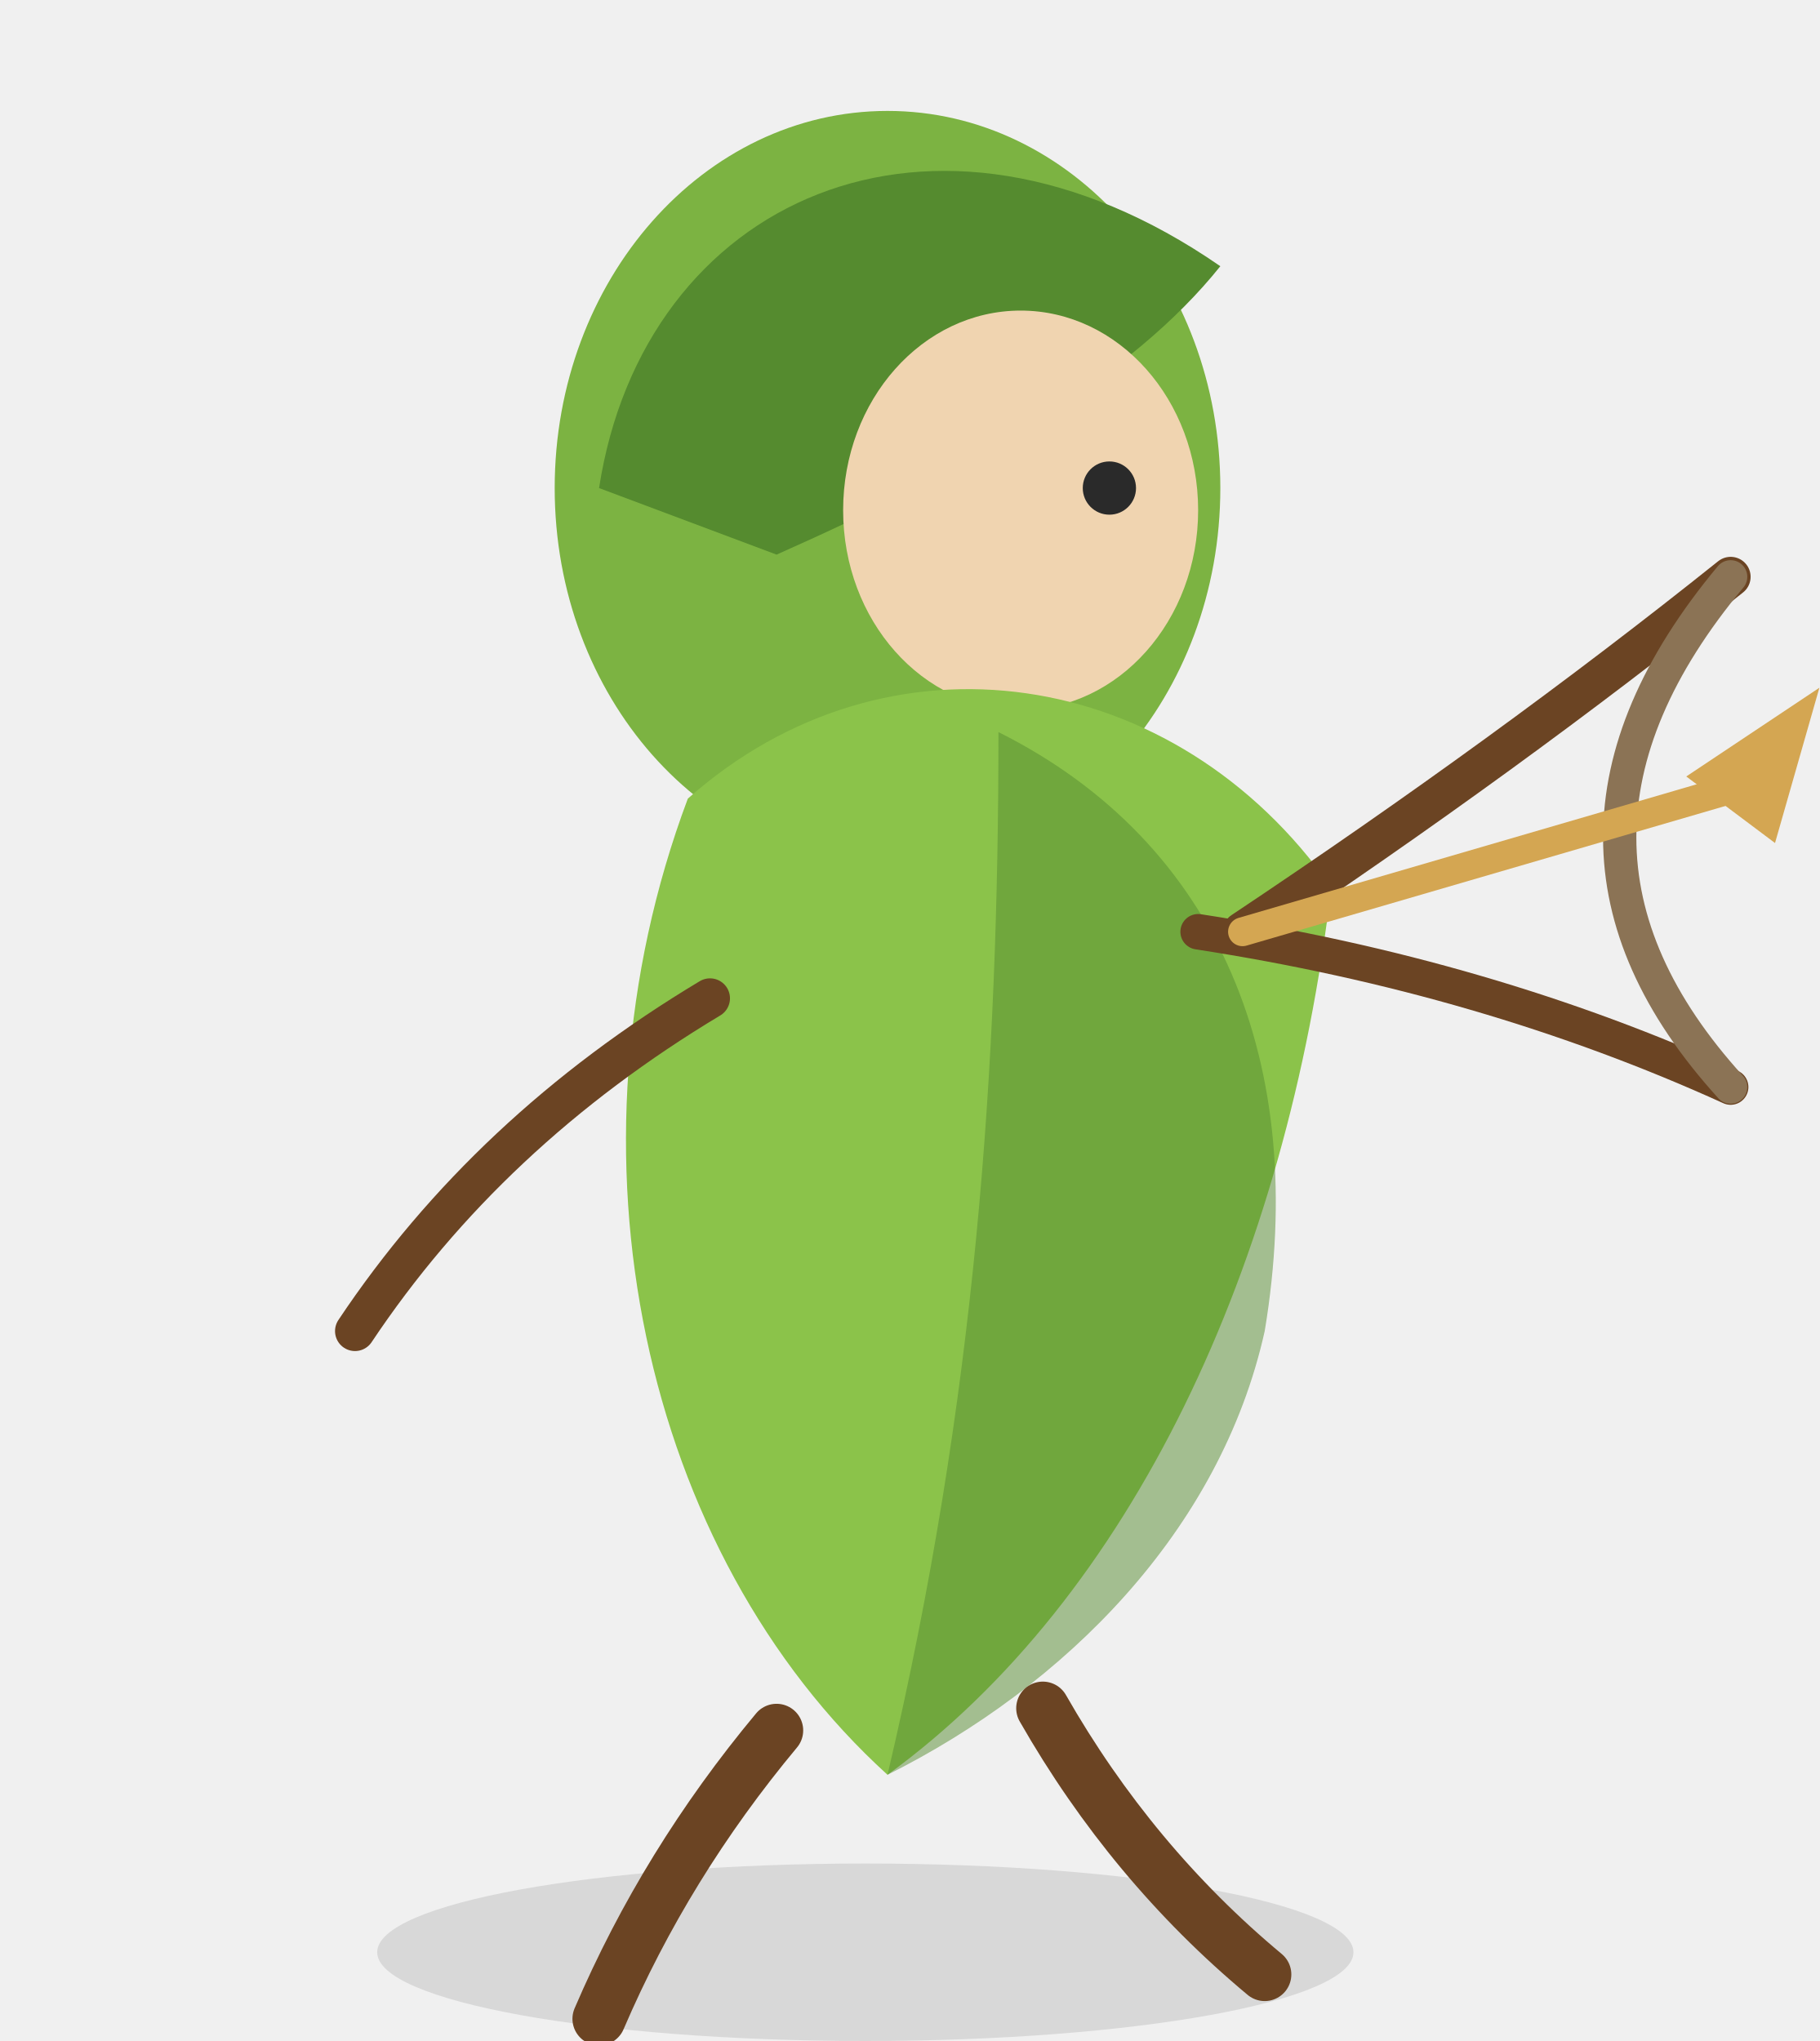
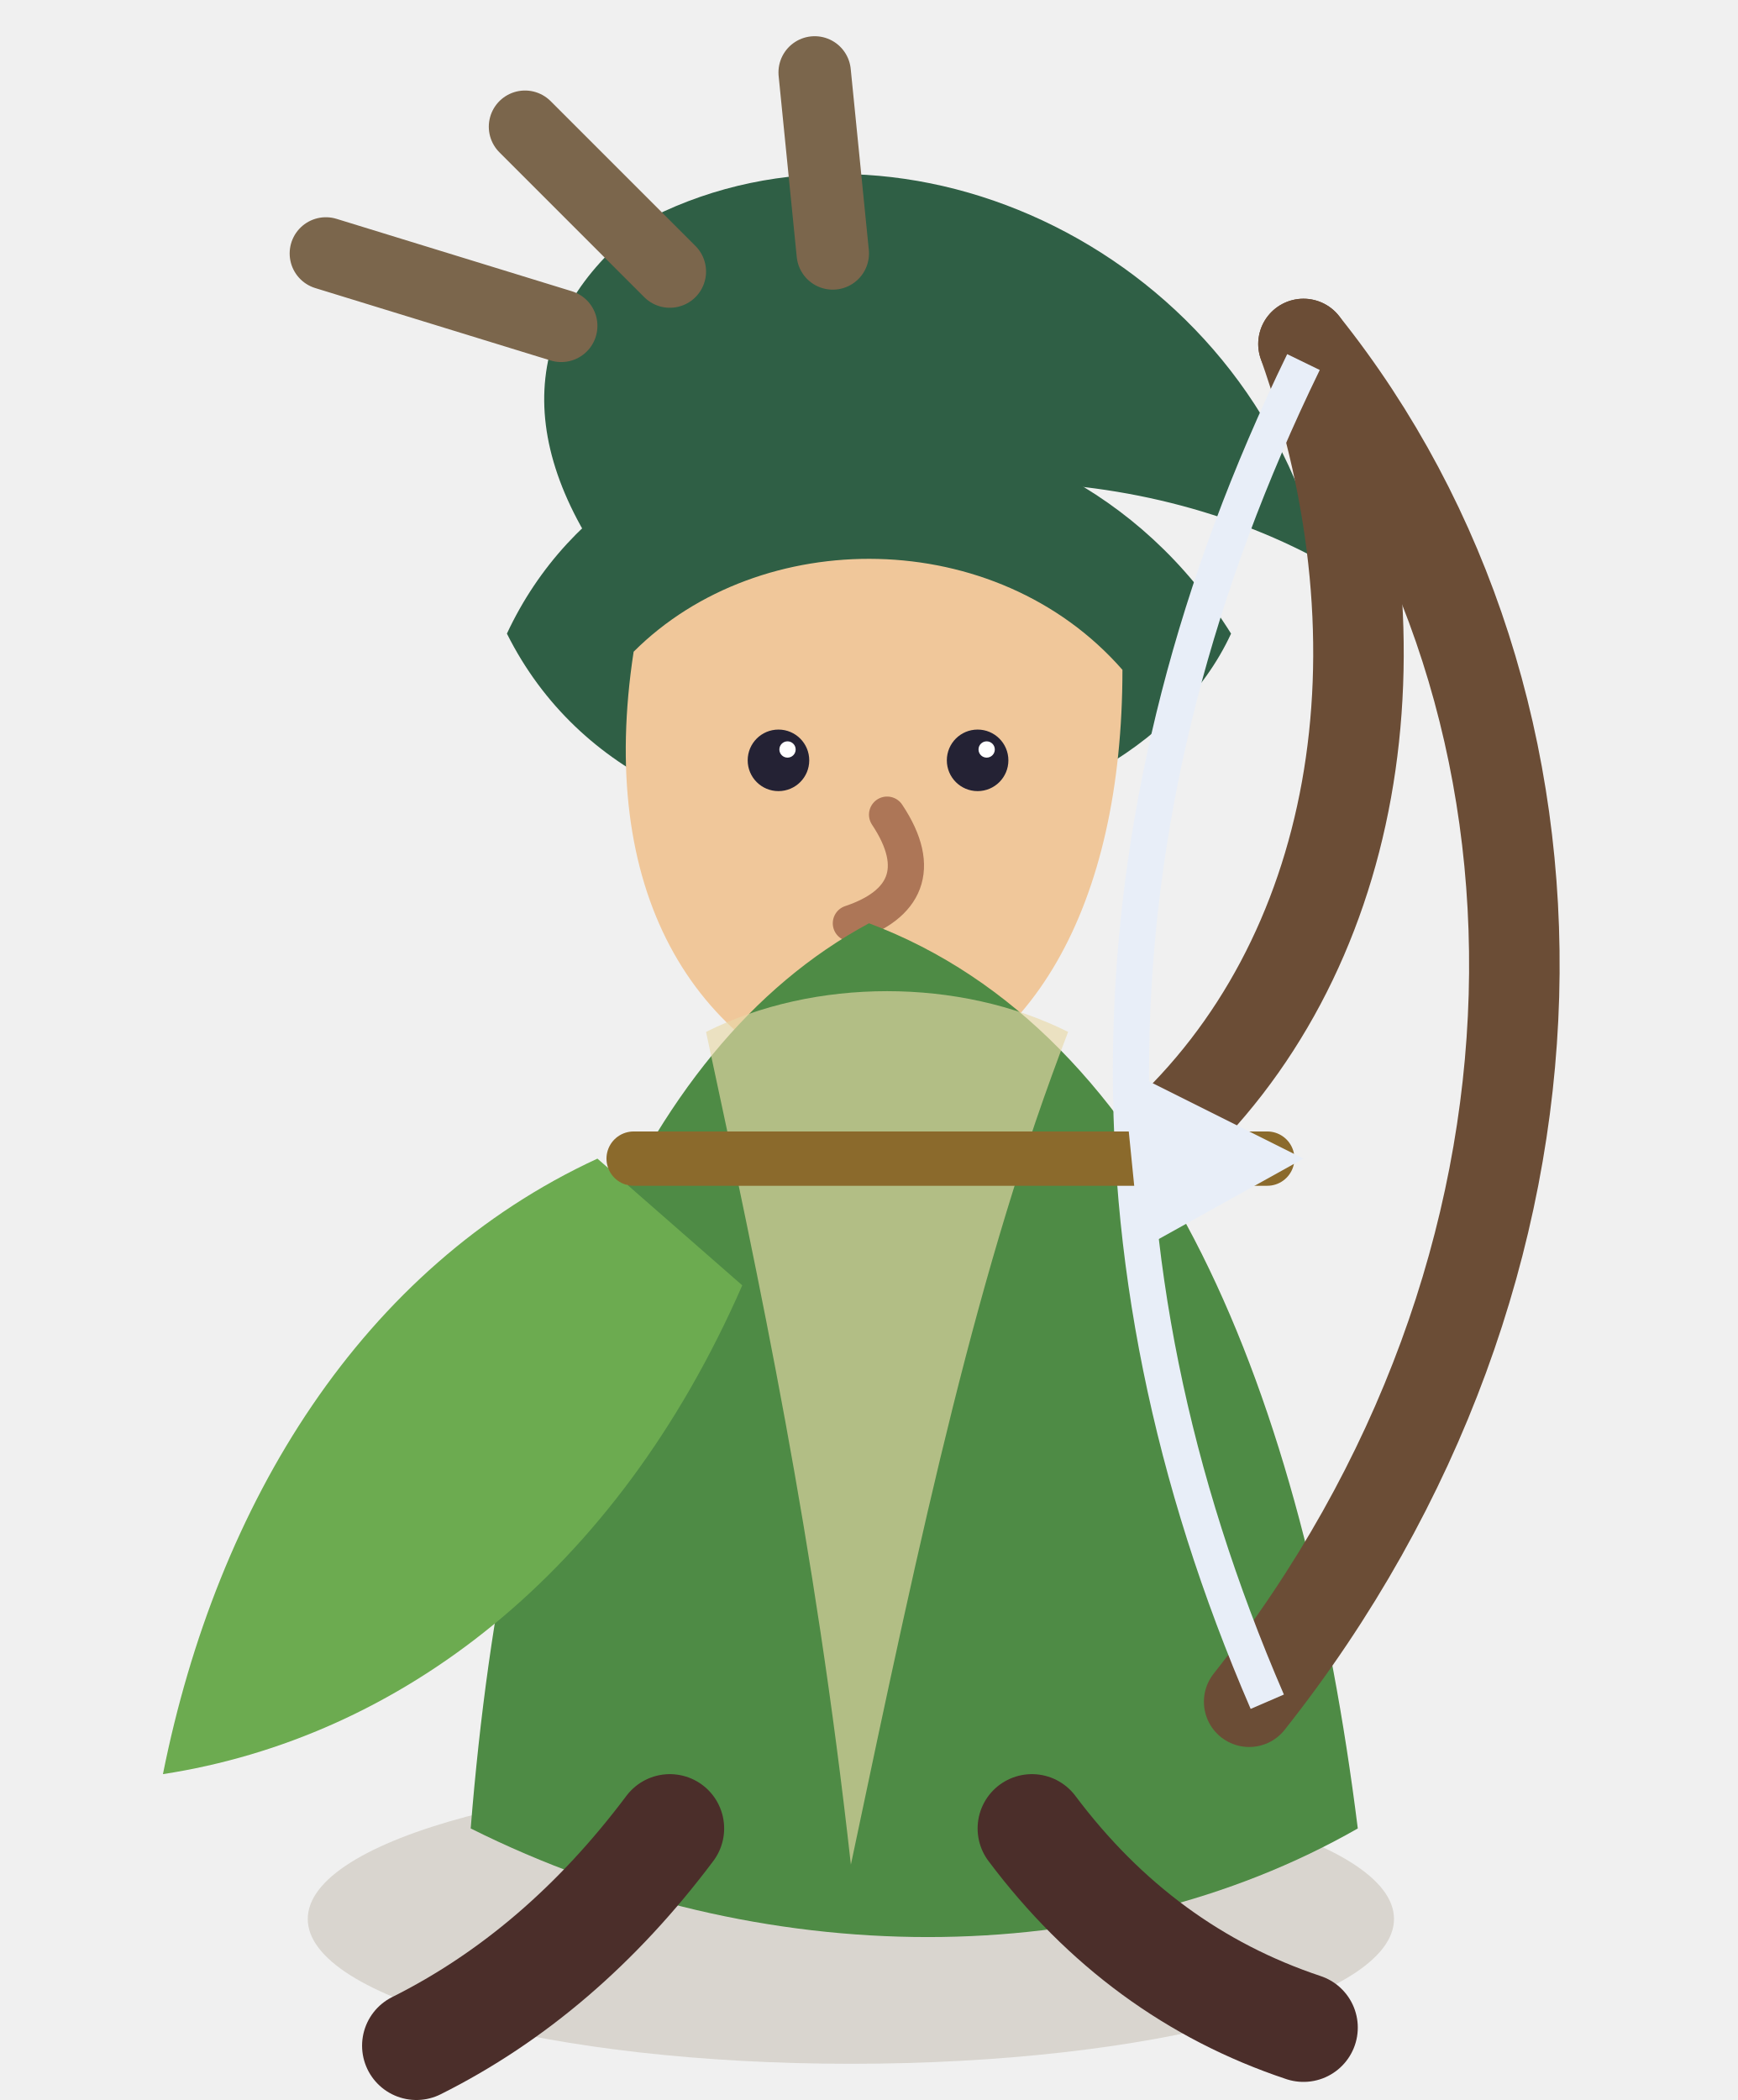
- <svg xmlns="http://www.w3.org/2000/svg" width="82" height="92" viewBox="0 0 82 92">
-   <ellipse cx="39" cy="88" rx="22" ry="4" fill="#000000" opacity="0.1" />
-   <ellipse cx="40" cy="22" rx="15" ry="17" fill="#7cb342" />
-   <path d="M27 22C29 9 42 3 55 12C51 17 44 21 35 25Z" fill="#558b2f" />
-   <ellipse cx="46" cy="23" rx="8" ry="9" fill="#f0d4b0" />
-   <circle cx="50" cy="22" r="1.2" fill="#2a2a2a" />
-   <path d="M31 36C40 28 53 30 60 40C58 57 51 72 40 80C29 70 25 52 31 36Z" fill="#8bc34a" />
-   <path d="M45 33C55 38 59 48 57 60C55 69 48 76 40 80C44 63 45 48 45 33Z" fill="#558b2f" opacity="0.5" />
-   <path d="M56 42Q68 34 78 26" fill="none" stroke="#6b4423" stroke-width="1.8" stroke-linecap="round" />
-   <path d="M54 42Q67 44 78 49" fill="none" stroke="#6b4423" stroke-width="1.6" stroke-linecap="round" />
-   <path d="M78 26Q68 38 78 49" fill="none" stroke="#8b7355" stroke-width="1.5" stroke-linecap="round" />
-   <path d="M56 42L80 35" stroke="#d4a652" stroke-width="1.3" stroke-linecap="round" />
-   <path d="M76 35L82 31L80 38Z" fill="#d4a652" />
-   <path d="M32 45Q22 51 16 60" fill="none" stroke="#6b4423" stroke-width="1.8" stroke-linecap="round" />
-   <path d="M35 78Q30 84 27 91" fill="none" stroke="#6b4423" stroke-width="2.4" stroke-linecap="round" />
-   <path d="M47 77Q51 84 57 89" fill="none" stroke="#6b4423" stroke-width="2.4" stroke-linecap="round" />
+ <svg xmlns="http://www.w3.org/2000/svg" width="96" height="116" viewBox="0 0 96 116">
+   <style>.bowArm{transform-box:fill-box;transform-origin:45% 48%;animation:draw 1.5s ease-in-out infinite}.string{transform-box:fill-box;transform-origin:50% 50%;animation:string 1.5s ease-in-out infinite}.cloak{transform-box:fill-box;transform-origin:center bottom;animation:cloak 1.8s ease-in-out infinite}@keyframes draw{0%,58%,100%{transform:rotate(0deg)}72%{transform:rotate(-8deg) translateX(-3px)}}@keyframes string{0%,58%,100%{transform:translateX(0)}72%{transform:translateX(-8px)}}@keyframes cloak{0%,100%{transform:skewX(-2deg)}50%{transform:skewX(3deg)}}</style>
+   <ellipse cx="47" cy="106" rx="30" ry="8" fill="#7b6a4a" opacity=".2" />
+   <path d="M36 12C50 5 69 14 73 31C62 25 47 25 34 32C28 24 29 17 36 12Z" fill="#2f5f45" />
+   <path d="M28 35C35 20 58 19 68 35C62 48 36 51 28 35Z" fill="#2f5f45" />
+   <path d="M35 36C42 29 55 29 62 37C62 50 57 59 48 61C38 58 33 49 35 36Z" fill="#f0c79a" />
+   <circle cx="43" cy="42" r="1.7" fill="#242234" />
+   <circle cx="54" cy="42" r="1.7" fill="#242234" />
+   <circle cx="43.5" cy="41.4" r=".45" fill="#fff" />
+   <circle cx="54.5" cy="41.4" r=".45" fill="#fff" />
+   <path d="M49 45C51 48 50 50 47 51" stroke="#ad7657" stroke-width="2" stroke-linecap="round" fill="none" />
+   <g class="cloak">
+     <path d="M26 101C28 76 35 58 48 51C64 57 72 77 75 101C61 109 42 109 26 101Z" fill="#4e8b45" />
+     <path d="M39 57C42 71 45 85 47 103C51 84 54 70 59 57C53 54 45 54 39 57Z" fill="#e8d9a8" opacity=".65" />
+   </g>
+   <path d="M33 64C20 70 12 83 9 98C22 96 34 87 41 71Z" fill="#6cab50" />
+   <g class="bowArm">
+     <path d="M64 63C75 53 78 36 72 19" stroke="#6b4d36" stroke-width="5" stroke-linecap="round" fill="none" />
+     <path d="M72 19C88 39 88 70 69 94" stroke="#6b4d36" stroke-width="5" stroke-linecap="round" fill="none" />
+     <path class="string" d="M72 20Q54 57 70 94" stroke="#e8eef8" stroke-width="2" fill="none" />
+     <path d="M35 64H70" stroke="#8b6a2c" stroke-width="3" stroke-linecap="round" />
+     <path d="M72 64L62 59L63 69Z" fill="#e8eef8" />
+   </g>
+   <path d="M31 18L18 14M37 15L29 7M46 14L45 4" stroke="#7b664c" stroke-width="4" stroke-linecap="round" />
+   <path d="M37 101Q31 109 23 113" stroke="#4b2e2a" stroke-width="6" stroke-linecap="round" fill="none" />
+   <path d="M57 101Q63 109 72 112" stroke="#4b2e2a" stroke-width="6" stroke-linecap="round" fill="none" />
</svg>
